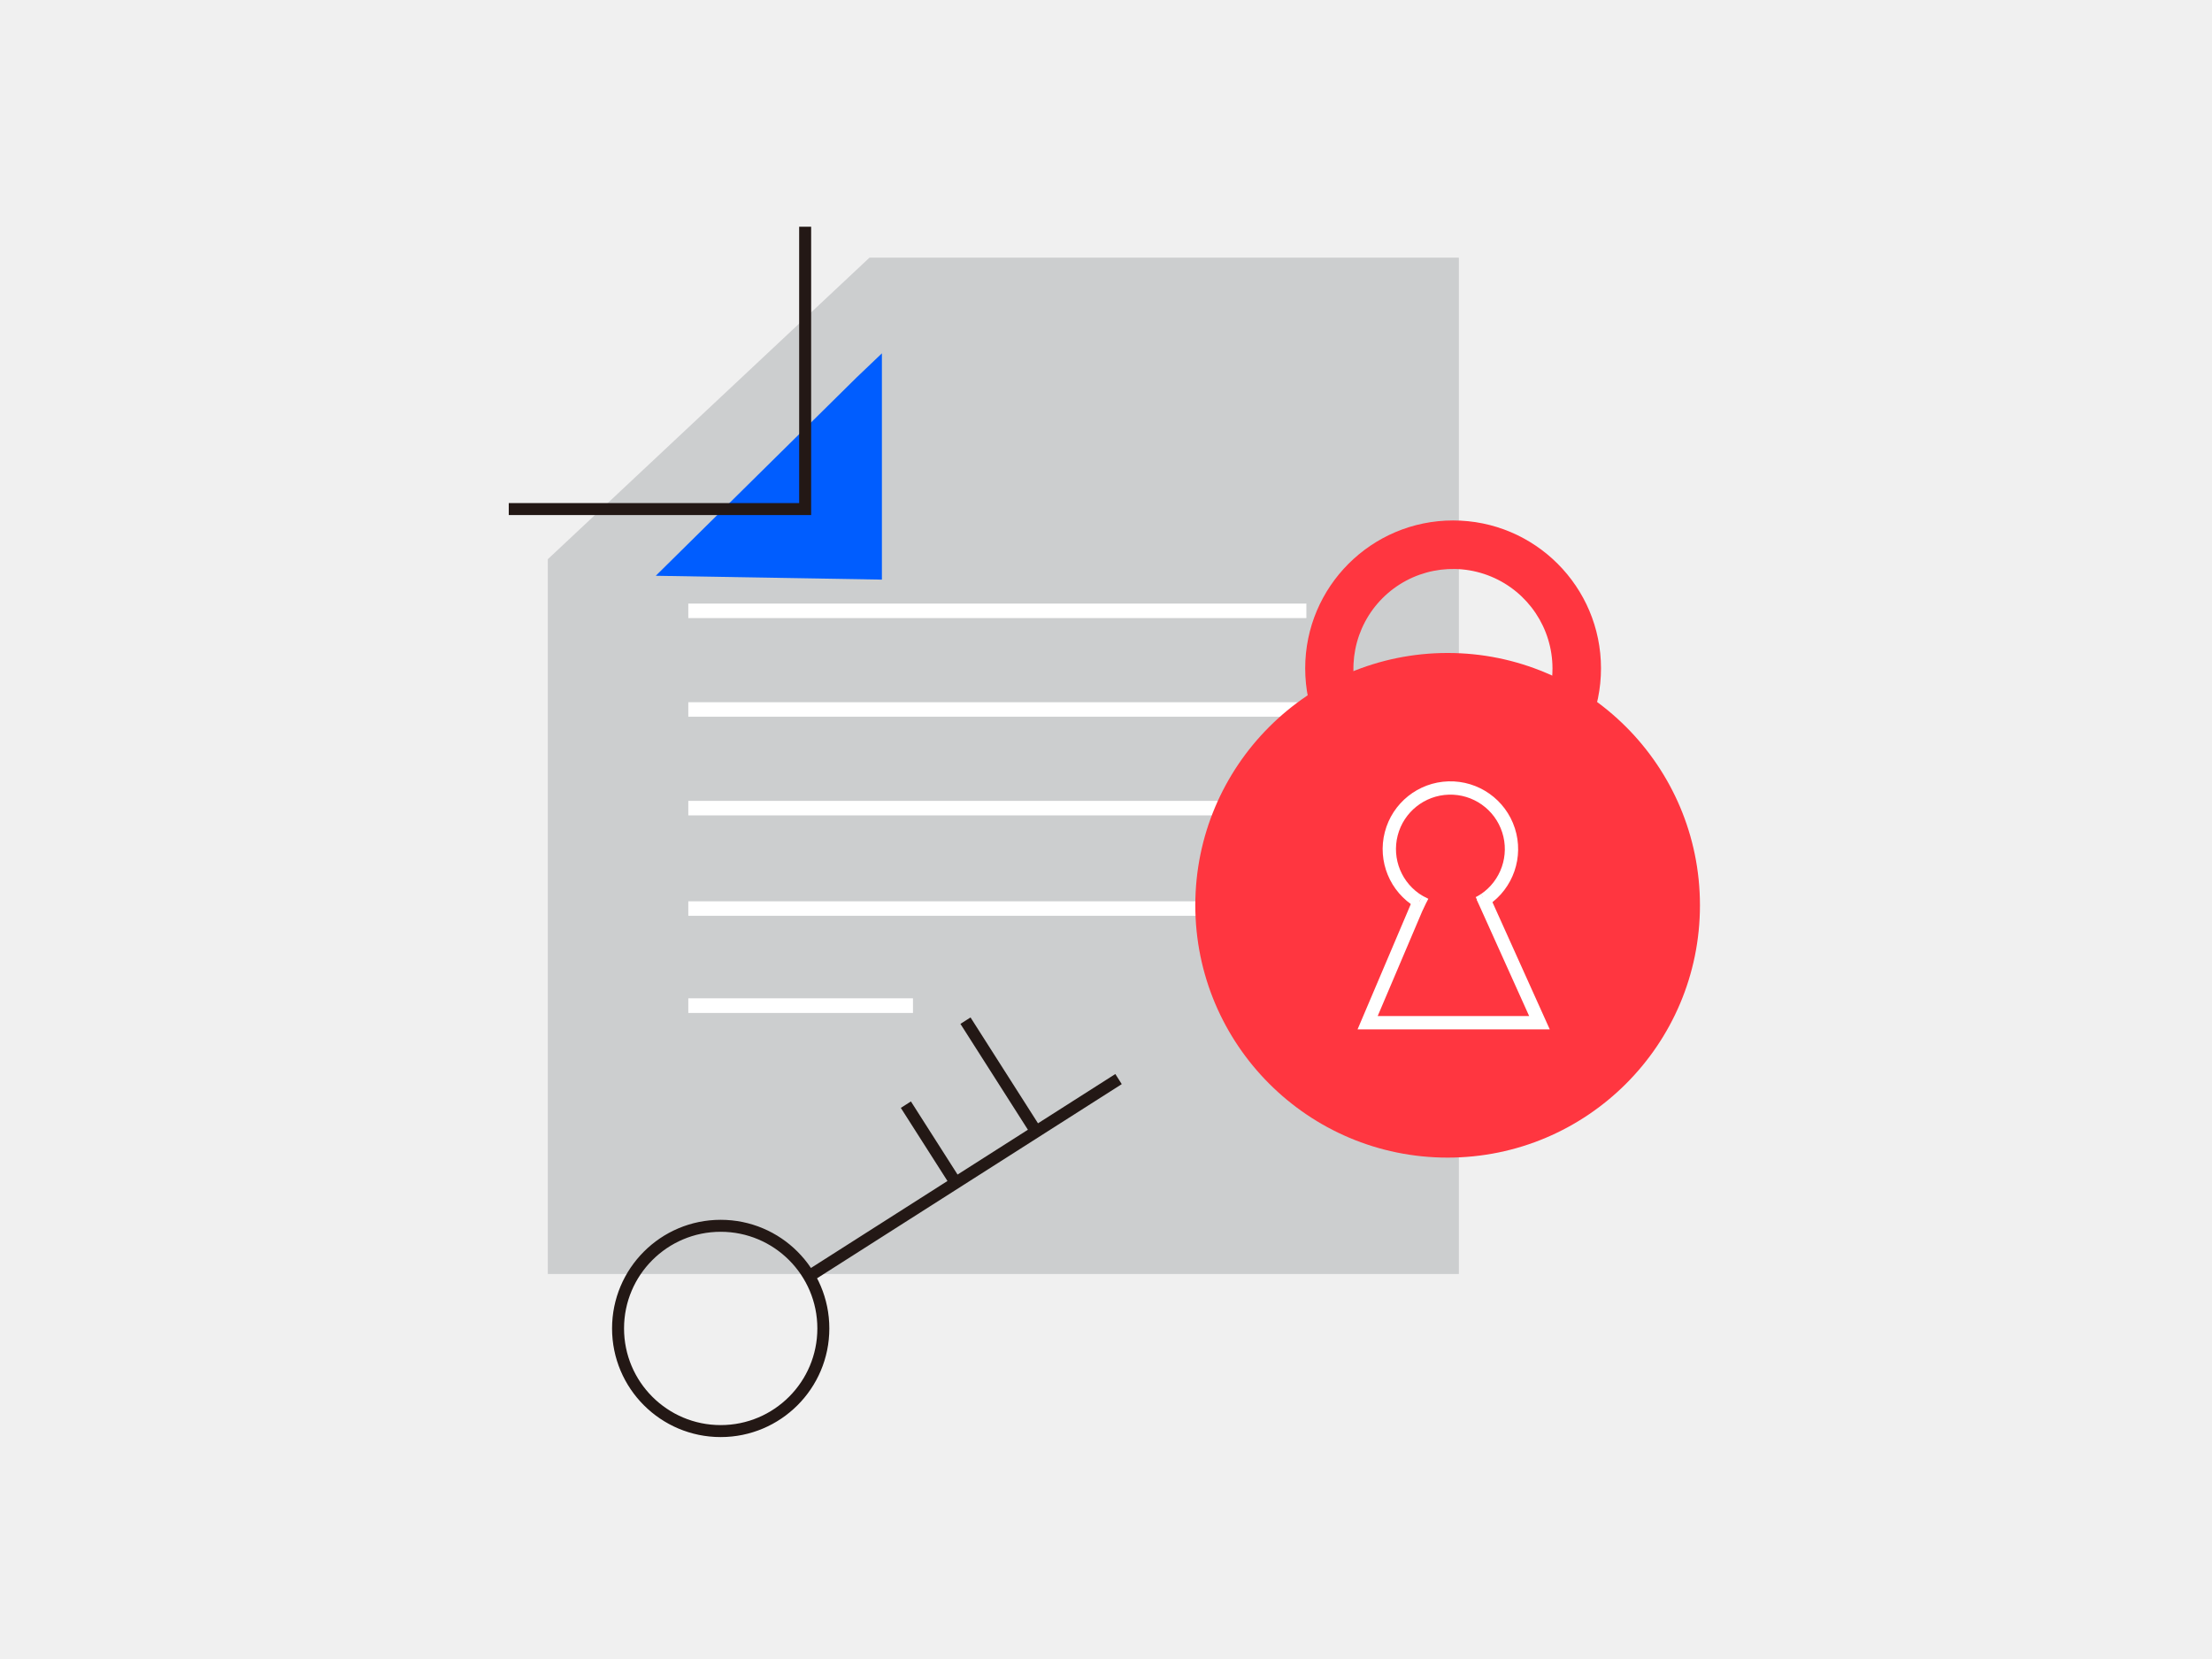
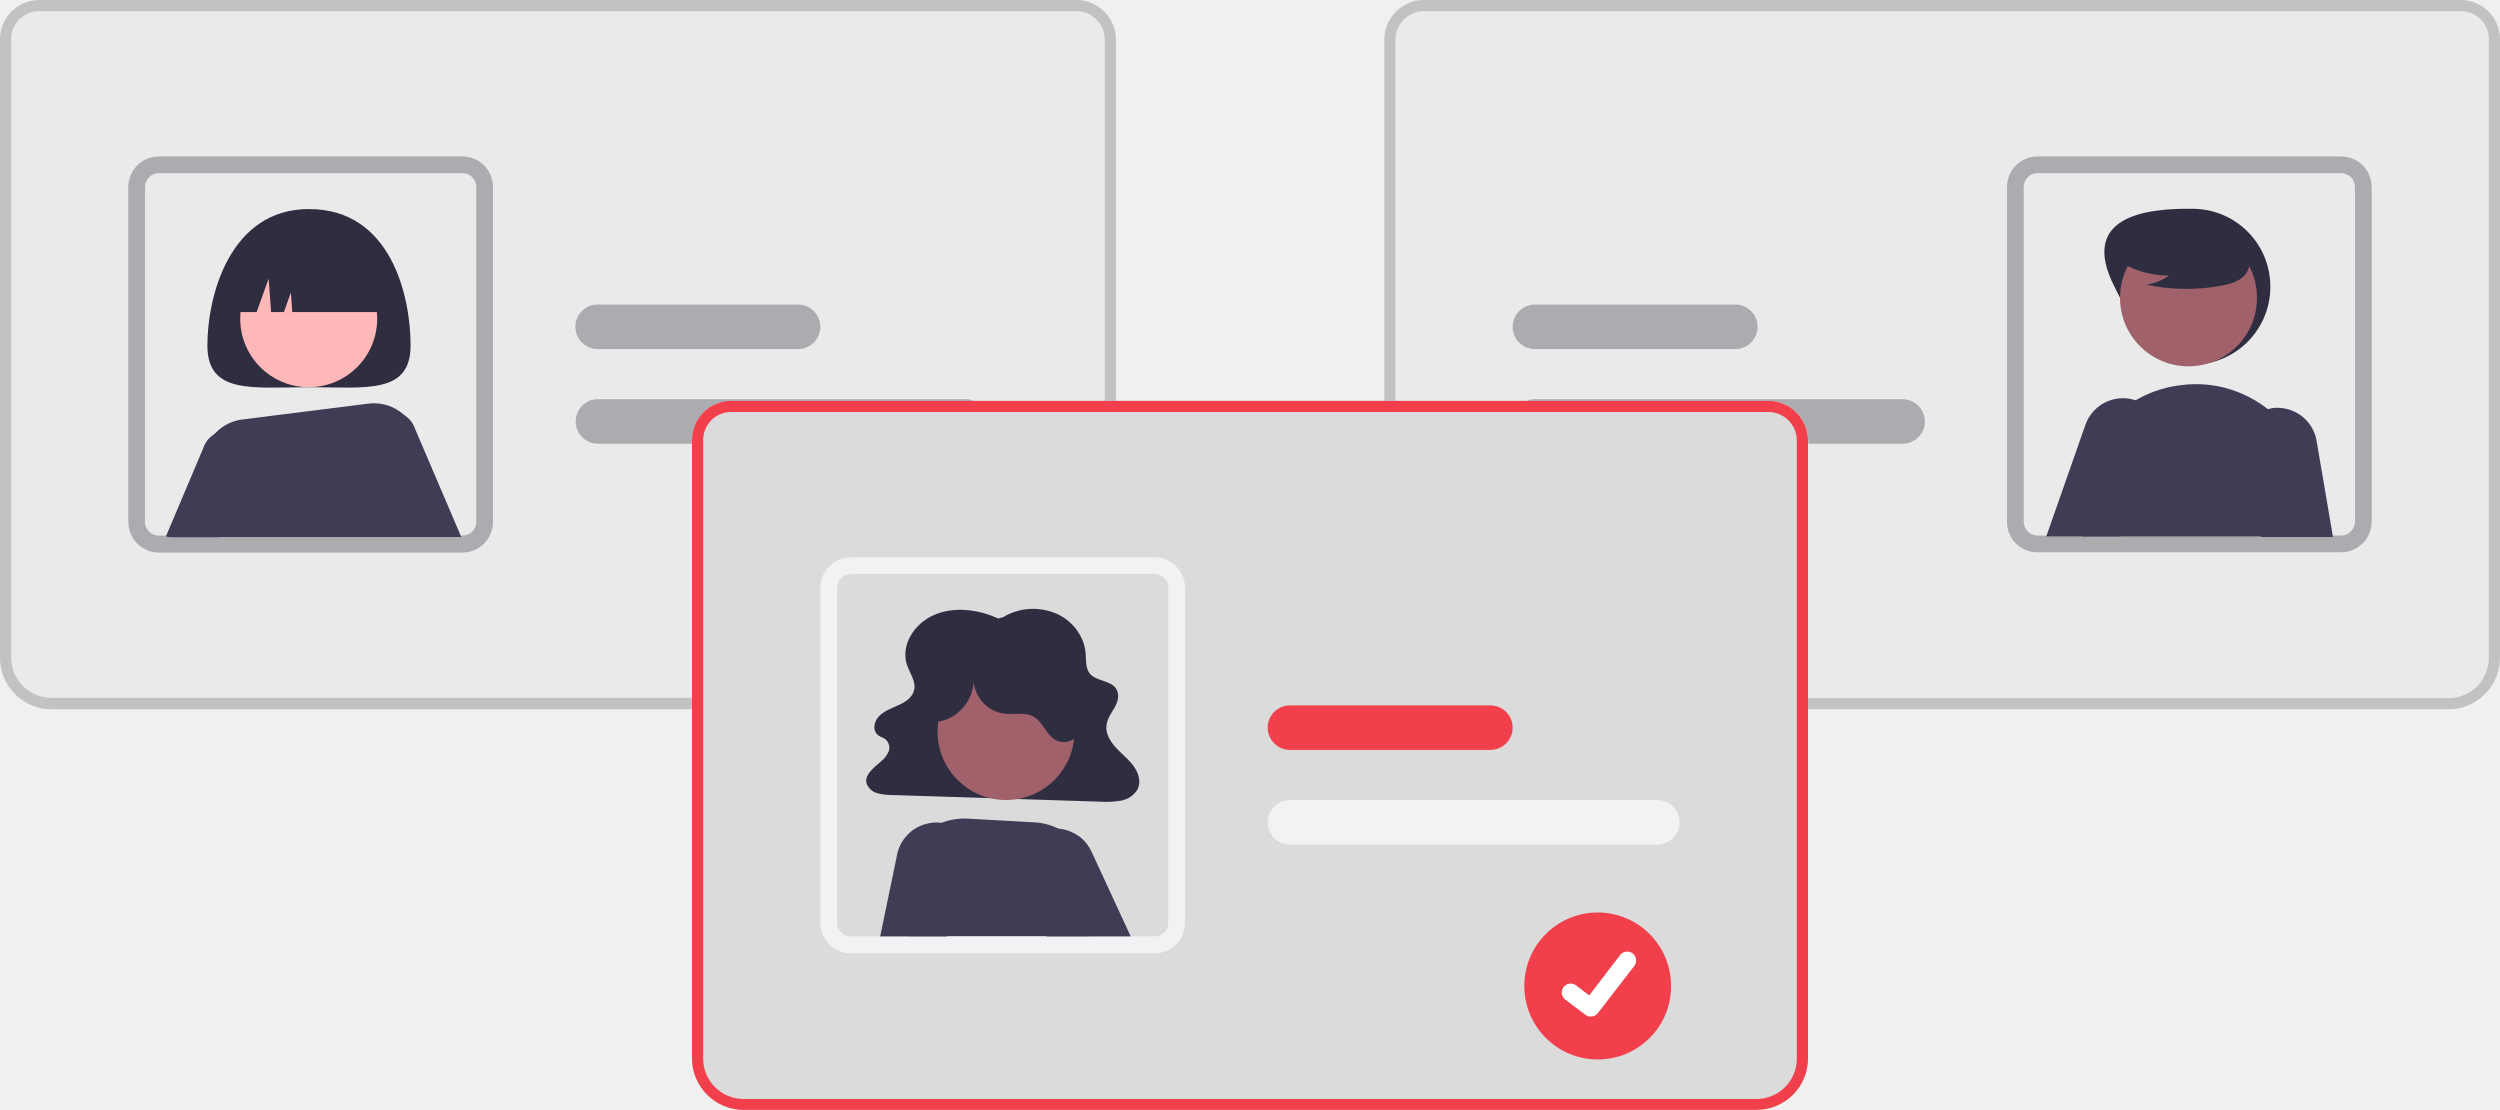
- <svg xmlns="http://www.w3.org/2000/svg" viewBox="0 0 400 300" fill="none">
-   <path d="M263.81 230.382H99.06V101.123l58.171-54.534H263.81v183.793Z" fill="#979A9E" opacity=".4" />
-   <path d="M236.236 109.147H124.468v2.621h111.768v-2.621ZM236.236 126.985H124.468v2.621h111.768v-2.621ZM236.236 144.824H124.468v2.621h111.768v-2.621ZM236.236 162.984H124.468v2.621h111.768v-2.621ZM165.094 180.529h-40.626v2.648h40.626v-2.648Z" fill="#fff" />
-   <path d="M261.778 209.333c25.199 0 45.627-20.428 45.627-45.627s-20.428-45.627-45.627-45.627c-25.2 0-45.628 20.428-45.628 45.627s20.428 45.627 45.628 45.627Z" fill="#FF3640" />
-   <path d="M262.767 94.115a26.744 26.744 0 1 0-.001 53.49 26.744 26.744 0 0 0 .001-53.49Zm0 44.772a18.003 18.003 0 0 1-16.649-11.093 18.006 18.006 0 0 1 3.885-19.625 18.003 18.003 0 0 1 19.619-3.914 18.004 18.004 0 0 1 11.117 16.632 17.971 17.971 0 0 1-17.972 18Z" fill="#FF3640" />
-   <path d="M130.325 258.785c10.251 0 18.561-8.31 18.561-18.561s-8.31-18.561-18.561-18.561-18.561 8.31-18.561 18.561 8.31 18.561 18.561 18.561ZM146.318 230.783l55.951-35.651M172.717 213.72l-8.906-13.961M186.999 204.038l-12.41-19.47" stroke="#231815" stroke-width="2.166" stroke-miterlimit="10" />
-   <path d="m257.739 163.6-1.096-.562M268.463 162.69c-.348.214-.696.428-1.07.616" stroke="#fff" stroke-width="2.407" stroke-miterlimit="10" />
-   <path d="M256.642 163.038a11.044 11.044 0 0 1-5.058-12.265 11.046 11.046 0 1 1 16.879 11.917" stroke="#fff" stroke-width="2.407" stroke-miterlimit="10" />
-   <path d="m256.642 162.984-9.334 21.958h31.077l-10.243-22.733" stroke="#fff" stroke-width="2.407" stroke-miterlimit="10" />
-   <path d="m154.903 68.253-36.32 35.865 40.893.696v-40.92l-4.573 4.359Z" fill="#005DFF" />
-   <path d="M145.597 41v51.056H92" stroke="#231815" stroke-width="2.166" stroke-miterlimit="10" />
+ <svg xmlns="http://www.w3.org/2000/svg" viewBox="0 0 898.1 398.7">
+   <style>.st0,.st1{opacity:5.000000e-02;fill:#646464;enable-background:new}.st1{opacity:.6;fill:#808288}.st2{fill:#2f2e41}.st3{fill:#3f3d56}.st5{fill:#a0616a}.st7{opacity:.4;fill:#83868b;enable-background:new}.st8{fill:#f1404b}.st9{fill:#f0f2f3}</style>
+   <path class="st0" d="M248.6 158.1c0-7.8 6.3-14.1 14.1-14.1h138.1V14.3c0-7.9-6.4-14.3-14.3-14.3H14.1C6.3 0 0 6.3 0 14.1v222.2c0 10.2 8.3 18.5 18.5 18.5h230.1v-96.7z" />
+   <path class="st1" d="M166.1 198.5h-109c-5.5 0-10.2-4.1-10.9-9.6-.1-.5-.1-1-.1-1.4V67.2c0-6.1 4.9-11 11-11h109c6.1 0 11 4.9 11 11v120.2c0 6.2-4.9 11.1-11 11.1zM57.1 62.2c-2.8 0-5 2.2-5 5V188c.3 2.5 2.4 4.4 5 4.4h109c2.8 0 5-2.2 5-5V67.2c0-2.8-2.2-5-5-5h-109zM286.7 125.4h-72c-4.4 0-8-3.6-8-8s3.6-8 8-8h72c4.4 0 8 3.6 8 8s-3.5 8-8 8z" />
+   <path class="st2" d="M147.5 124.1c0 17.7-16.3 15-36.5 15s-36.5 2.7-36.5-15 8-49 36.5-49c29.5 0 36.5 31.3 36.5 49z" />
+   <path class="st3" d="M149 153.8c-.7-2-2.1-3.7-4-4.8-.4-.2-.7-.4-1.1-.6-4.6-1.9-9.9.3-11.8 4.9-.9 2.1-.9 4.5-.1 6.6l14.5 33h19.2L149 153.8zM85.6 155.6c-4.5-2.2-9.9-.3-12.1 4.2-.2.3-.3.6-.4 1l-13.5 31.9c.7.2 1.4.3 2.1.3h17l11.5-26.1c1.5-4.4-.4-9.3-4.6-11.3z" />
+   <circle cx="110.9" cy="114.5" r="24.6" fill="#ffb8b8" />
+   <path class="st3" d="M145.5 149.4l-.4-.4c-3.5-3.1-8.1-4.6-12.8-4L87 150.7c-8.6 1.1-14.8 8.8-14 17.4.6 7 1.6 15.8 3.2 24.8h71.5l2.6-30.6c.5-4.8-1.3-9.6-4.8-12.9z" />
+   <path class="st2" d="M82.5 112.1h9.7l4.3-12 .9 12h4.6l2.5-7 .5 7h34.5c0-14.4-11.6-26-26-26h-5c-14.3 0-26 11.6-26 26z" />
+   <path class="st0" d="M884 0H511.6c-7.9 0-14.3 6.4-14.3 14.3V144h137.9c7.9 0 14.3 6.4 14.3 14.3v96.4h230.1c10.2 0 18.5-8.3 18.5-18.5V14.1C898.1 6.3 891.8 0 884 0z" />
+   <path class="st1" d="M721 187.5V67.2c0-6.1 4.9-11 11-11h109c6.1 0 11 4.9 11 11v120.2c0 .5 0 1-.1 1.4-.7 5.5-5.4 9.6-10.9 9.6H732c-6.1.1-11-4.8-11-10.9zm11-125.3c-2.8 0-5 2.2-5 5v120.2c0 2.8 2.2 5 5 5h109c2.5 0 4.6-1.9 5-4.4V67.2c0-2.8-2.2-5-5-5H732zM543.4 117.4c0-4.4 3.6-8 8-8h72c4.4 0 8 3.6 8 8s-3.6 8-8 8h-72c-4.5 0-8-3.6-8-8z" />
+   <path class="st2" d="M759.6 103c7 13.8 12.5 28 28 28s28-12.5 28-28-12.5-28-28-28c-15.8-.2-41.1 2.3-28 28z" />
+   <circle class="st5" cx="786.2" cy="107" r="24.6" />
+   <path class="st3" d="M819.7 151.7c-1.6-1.7-3.3-3.3-5.1-4.8-8.1-6.3-18.2-9.5-28.4-8.8-.4 0-.8 0-1.2.1-12 1-23 7-30.2 16.6-7.3 9.8-10 22.2-7.5 34.1.3 1.2.5 2.5.7 3.8h81.4l.9-6.3c2-12.5-2-25.3-10.6-34.7z" />
+   <path class="st3" d="M832.2 158.3c-1.2-6.8-7-11.7-13.9-11.8h-.4c-1.1 0-2.2.2-3.3.5-7.6 2-12.1 9.8-10.1 17.4v.1l7.7 28.4h25.9l-5.9-34.6zM775.2 150.8c-1-1.9-2.4-3.6-4.1-4.9-1.2-.9-2.6-1.6-4-2.1-.6-.2-1.2-.4-1.8-.5-6.9-1.3-13.7 2.6-16.1 9.2l-14.1 40.2h26.7l13.6-29.6c1.9-3.8 1.8-8.4-.2-12.3z" />
+   <path class="st2" d="M760.1 93.1c5.6 3.9 12.3 5.9 19.1 5.9-2.4 1.7-5.2 2.8-8.1 3.3 9.1 1.9 18.4 2 27.5.2 2-.3 4-1 5.8-2s3.1-2.7 3.6-4.8c.6-3.4-2.1-6.6-4.9-8.7-8.7-6.4-19.8-8.7-30.2-6-3.4.9-6.8 2.3-9 5.1s-2.8 6.9-.8 9.7l-3-2.7z" />
+   <path d="M631 398.7H267.1c-10.2 0-18.5-8.3-18.5-18.5V158.1c0-7.8 6.3-14.1 14.1-14.1h372.5c7.9 0 14.3 6.4 14.3 14.3v221.9c0 10.3-8.3 18.5-18.5 18.5z" opacity=".2" fill="#888" />
+   <path class="st1" d="M248.6 158.1c0-7.8 6.3-14.1 14.1-14.1h87.1c-.9-.4-2-.6-3-.6h-132c-4.4 0-8 3.6-8 8s3.6 8 8 8h33.9v-1.3h-.1z" />
+   <path class="st7" d="M248.6 250.7H18.5c-8 0-14.5-6.5-14.5-14.5V14.1C4 8.5 8.5 4 14.1 4h372.5c5.7 0 10.3 4.6 10.3 10.3V144h4V14.3c0-7.9-6.4-14.3-14.3-14.3H14.1C6.3 0 0 6.3 0 14.1v222.2c0 10.2 8.3 18.5 18.5 18.5h230.1v-4.1z" />
+   <path class="st1" d="M683.4 143.4h-132c-1.1 0-2.1.2-3 .6h86.9c7.9 0 14.3 6.4 14.3 14.3v1.1h33.9c4.4 0 8-3.6 8-8s-3.7-8-8.1-8z" />
+   <path class="st7" d="M884 0H511.6c-7.9 0-14.3 6.4-14.3 14.3V144h4V14.3c0-5.7 4.6-10.3 10.3-10.3H884c5.6 0 10.1 4.5 10.1 10.1v222.2c0 8-6.5 14.5-14.5 14.5H649.5v4h230.1c10.2 0 18.5-8.3 18.5-18.5V14.1C898.1 6.3 891.8 0 884 0z" />
+   <path class="st8" d="M631 398.7H267.1c-10.2 0-18.5-8.3-18.5-18.5V158.1c0-7.8 6.3-14.1 14.1-14.1h372.5c7.9 0 14.3 6.4 14.3 14.3v221.9c0 10.3-8.3 18.5-18.5 18.5zM262.7 148c-5.6 0-10.1 4.5-10.1 10.1v222.2c0 8 6.5 14.5 14.5 14.5H631c8 0 14.5-6.5 14.5-14.5v-222c0-5.7-4.6-10.3-10.3-10.3H262.7z" />
+   <path class="st9" d="M414.7 342.5h-109c-5.5 0-10.2-4.1-10.9-9.6-.1-.5-.1-1-.1-1.4V211.2c0-6.1 4.9-11 11-11h109c6.1 0 11 4.9 11 11v120.2c0 6.2-4.9 11.1-11 11.1zm-109-136.3c-2.8 0-5 2.2-5 5V332c.3 2.5 2.4 4.4 5 4.4h109c2.8 0 5-2.2 5-5V211.2c0-2.8-2.2-5-5-5h-109z" />
+   <path class="st2" d="M358.6 222.2c-7.1-3.3-15.8-4.4-23-1.3s-12.1 10.9-9.8 17.9c1.1 3.2 3.5 6.3 2.5 9.4-.7 2.5-3.2 4.1-5.7 5.2s-5.2 2.1-7 4.1c-1.8 2-2.2 5.3.1 6.8.7.5 1.7.7 2.4 1.3 1.2 1 1.7 2.7 1.2 4.2-.6 1.5-1.6 2.8-2.9 3.8-2.5 2.2-5.9 4.7-5.1 7.8.6 1.7 2 3 3.7 3.5 1.8.5 3.6.7 5.4.7l75 2.4c2.5.2 5 0 7.4-.4s4.5-1.9 5.8-3.9c1.4-2.7.5-5.9-1.3-8.4s-4.3-4.4-6.4-6.7-3.8-5.1-3.4-8.1c.3-2.4 1.8-4.4 3-6.5s1.8-4.8.3-6.8c-2-2.8-6.9-2.5-9.2-5.1-1.7-2-1.4-4.8-1.6-7.3-.4-6.1-4.6-11.8-10.6-14.4-6.2-2.6-13.2-2.2-19 1.3l-1.8.5z" />
+   <circle class="st5" cx="361.4" cy="262.8" r="24.6" />
+   <path class="st3" d="M393.7 319c-.1-8.8-4.9-16.8-12.7-20.9-.3-.2-.6-.3-.9-.5-2.8-1.3-5.8-2.1-8.8-2.2l-23.4-1.3c-3.3-.2-6.6.3-9.7 1.5-.8.3-1.5.6-2.2 1-2.3 1.1-4.3 2.6-6.1 4.3-4.8 4.7-7.3 11.2-7.1 17.9l.4 9.9 2.9 7.6h65.4c.8-1 1.5-2 2.1-3.2 2.2-4.3 2.3-9.6.1-14.1z" />
+   <path class="st3" d="M392.1 305.9c-1.1-2.3-2.7-4.3-4.8-5.7-1.5-1-3.2-1.8-5-2.2-.7-.2-1.4-.3-2.2-.3-1.4-.1-2.9 0-4.3.4-7.6 1.9-12.3 9.6-10.4 17.3.3 1.1.7 2.2 1.2 3.2l9 17 .4.8h30.2l-14.1-30.5zM342.7 297c-1.4-.7-2.9-1.2-4.5-1.4-1.2-.2-2.4-.2-3.5 0-6.1.7-11.1 5.2-12.4 11.3l-6.1 29.5H340l4.5-1.8 5.5-21.3c1.6-6.5-1.4-13.2-7.3-16.3z" />
+   <path class="st2" d="M336.3 259.3c7.8-.6 14.2-8.4 13.4-16.1-.2 6.6 4.6 12.3 11.1 13.2 3.6.4 7.5-.7 10.6 1.1 3.4 2 4.5 6.8 8.1 8.5 3.5 1.7 7.8-.6 9.5-4s1.3-7.6.2-11.2c-5.2-16.7-22.9-26.1-39.6-20.9-5 1.5-9.5 4.3-13.1 7.9-3.3 3.3-5.9 7.5-6.3 12.1s1.7 9.6 5.9 11.7l.2-2.3z" />
+   <path class="st9" d="M595.4 303.4h-132c-4.4 0-8-3.6-8-8s3.6-8 8-8h132c4.4 0 8 3.6 8 8s-3.6 8-8 8z" />
+   <path class="st8" d="M535.4 269.4h-72c-4.4 0-8-3.6-8-8s3.6-8 8-8h72c4.4 0 8 3.6 8 8s-3.6 8-8 8zM574 327.8c-14.6 0-26.4 11.8-26.4 26.4s11.8 26.4 26.4 26.4c14.6 0 26.4-11.9 26.3-26.4 0-14.6-11.8-26.4-26.3-26.4z" />
+   <path id="f276b720-7c73-4755-84a7-b208d54eb1fc-772" d="M571.5 365.2c-.7 0-1.4-.2-1.9-.6l-7.3-5.5c-1.4-1.1-1.7-3.1-.6-4.5s3.1-1.7 4.5-.6l4.7 3.6 11.1-14.5c1.1-1.4 3.1-1.7 4.5-.6l-.1.1.1-.1c1.4 1.1 1.7 3.1.6 4.5L574 364c-.5.7-1.5 1.2-2.5 1.2z" fill="#fff" />
</svg>
